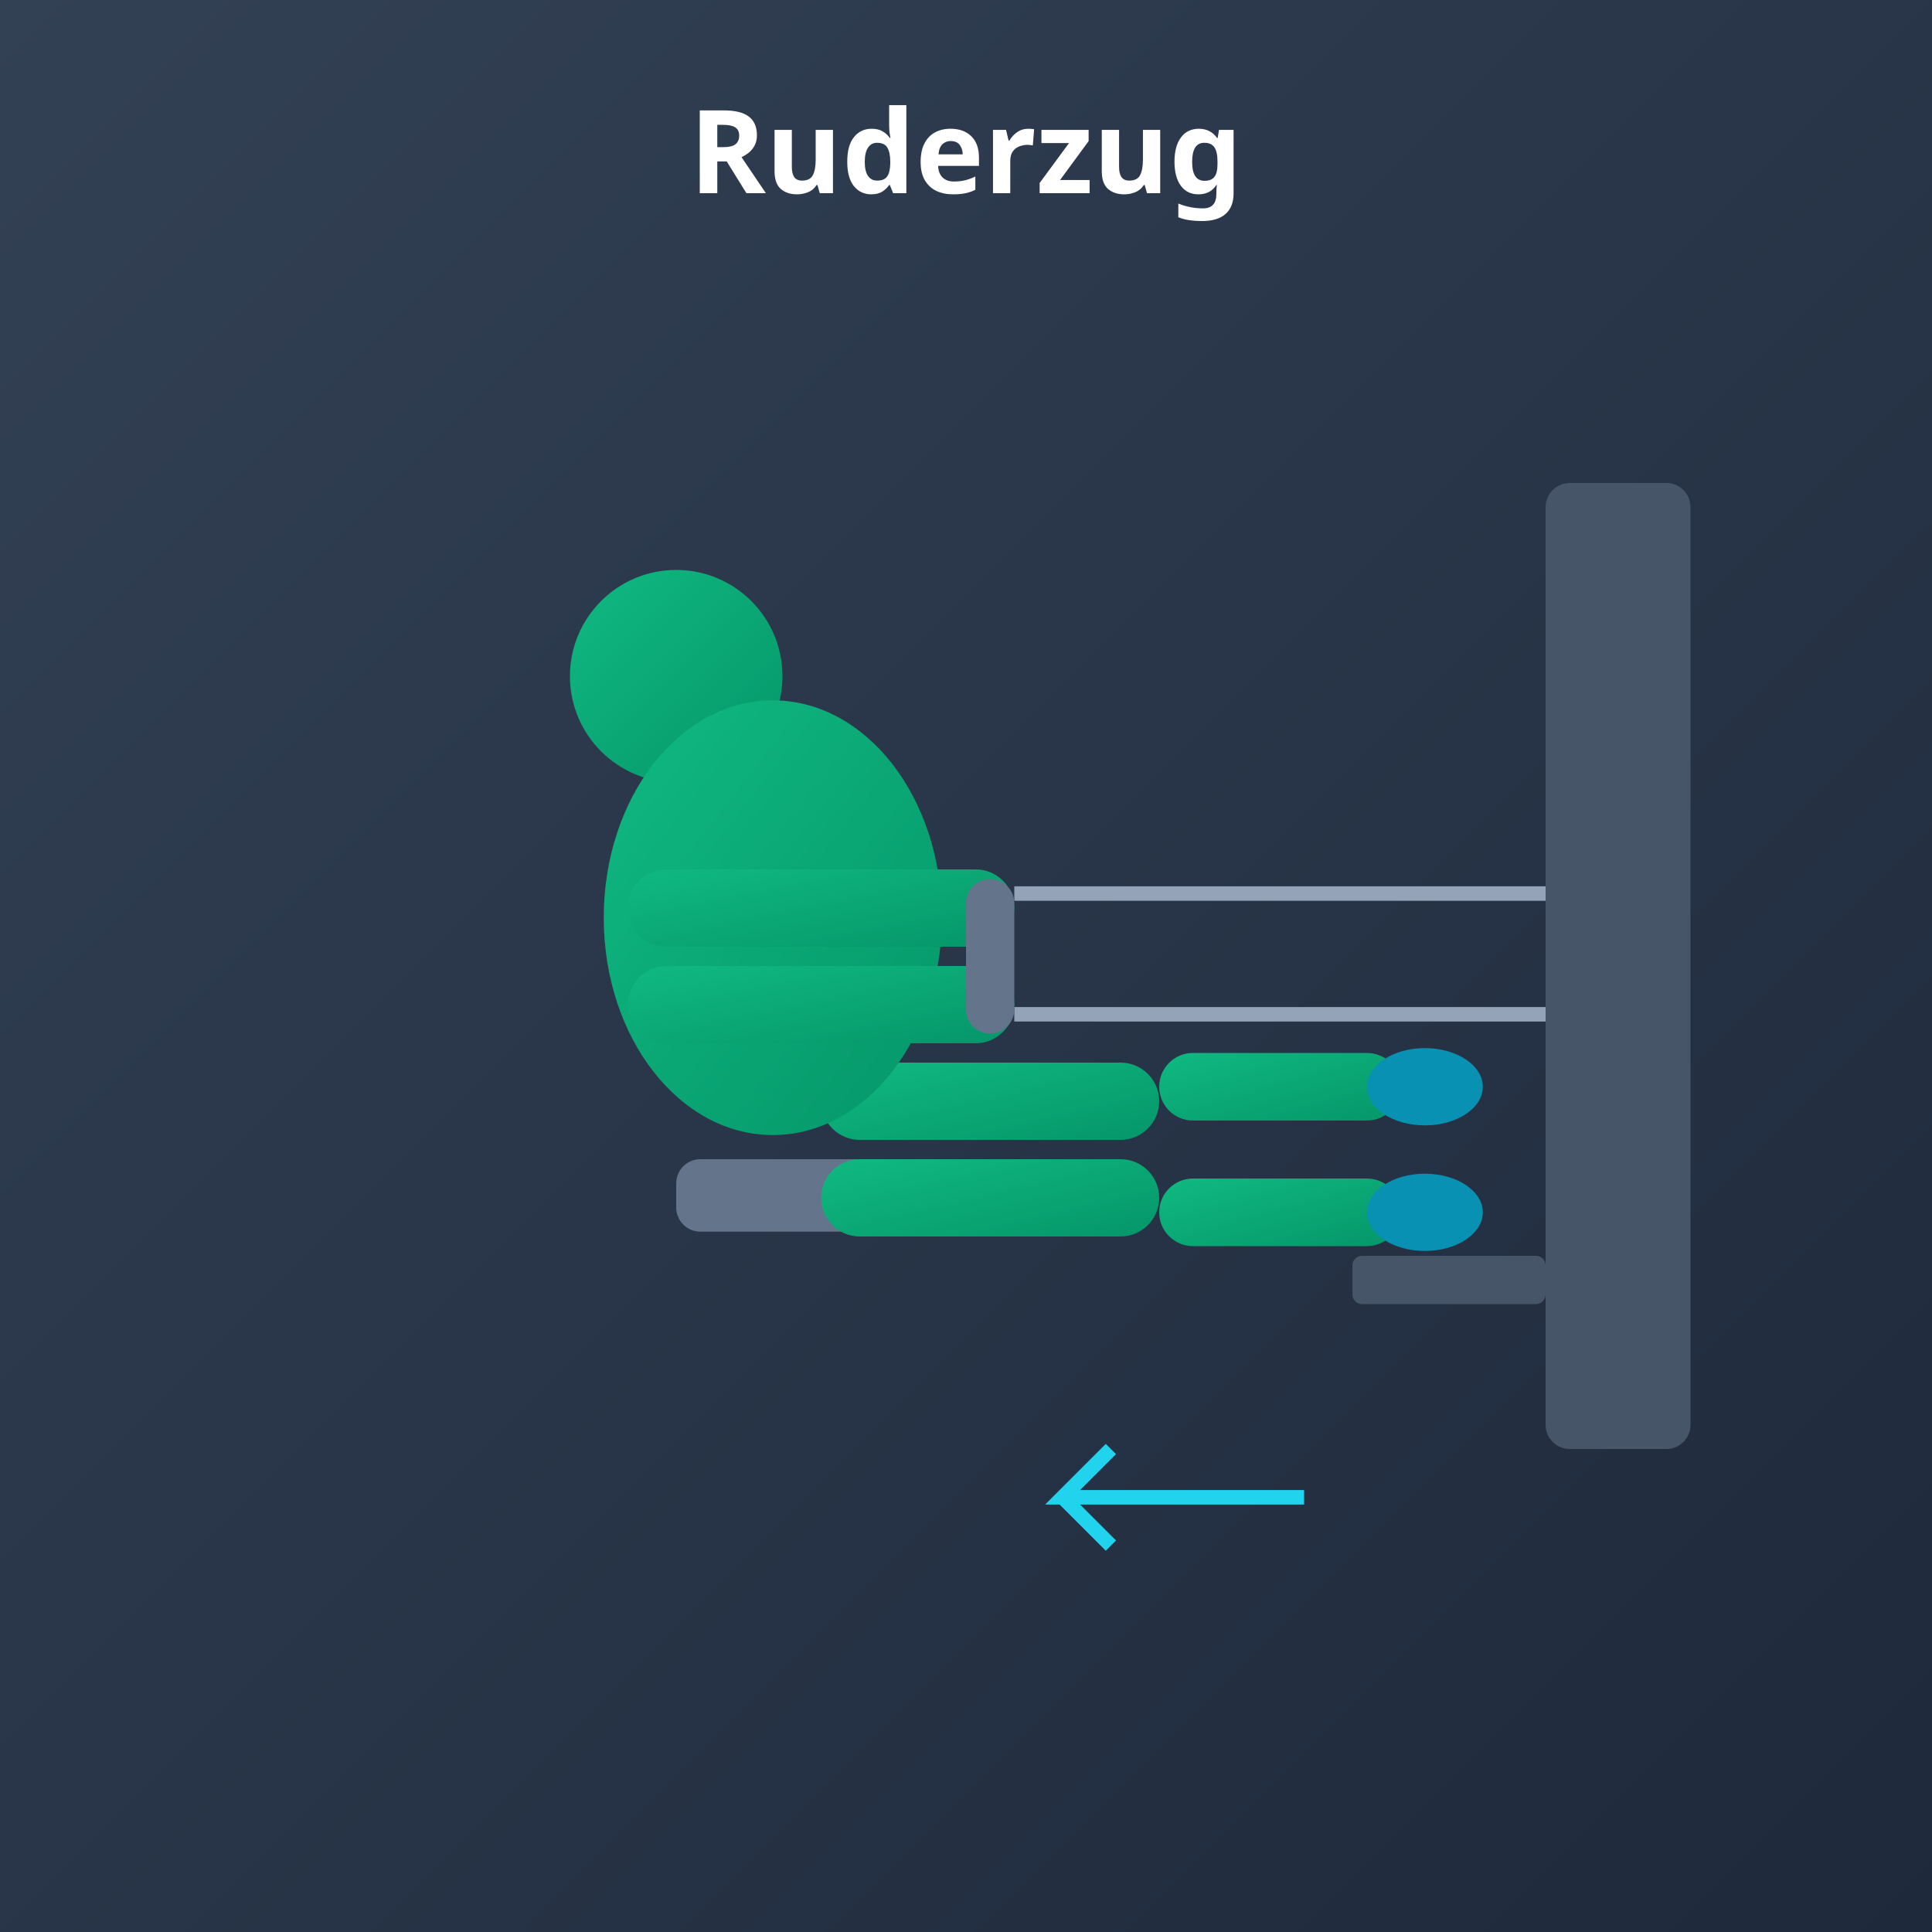
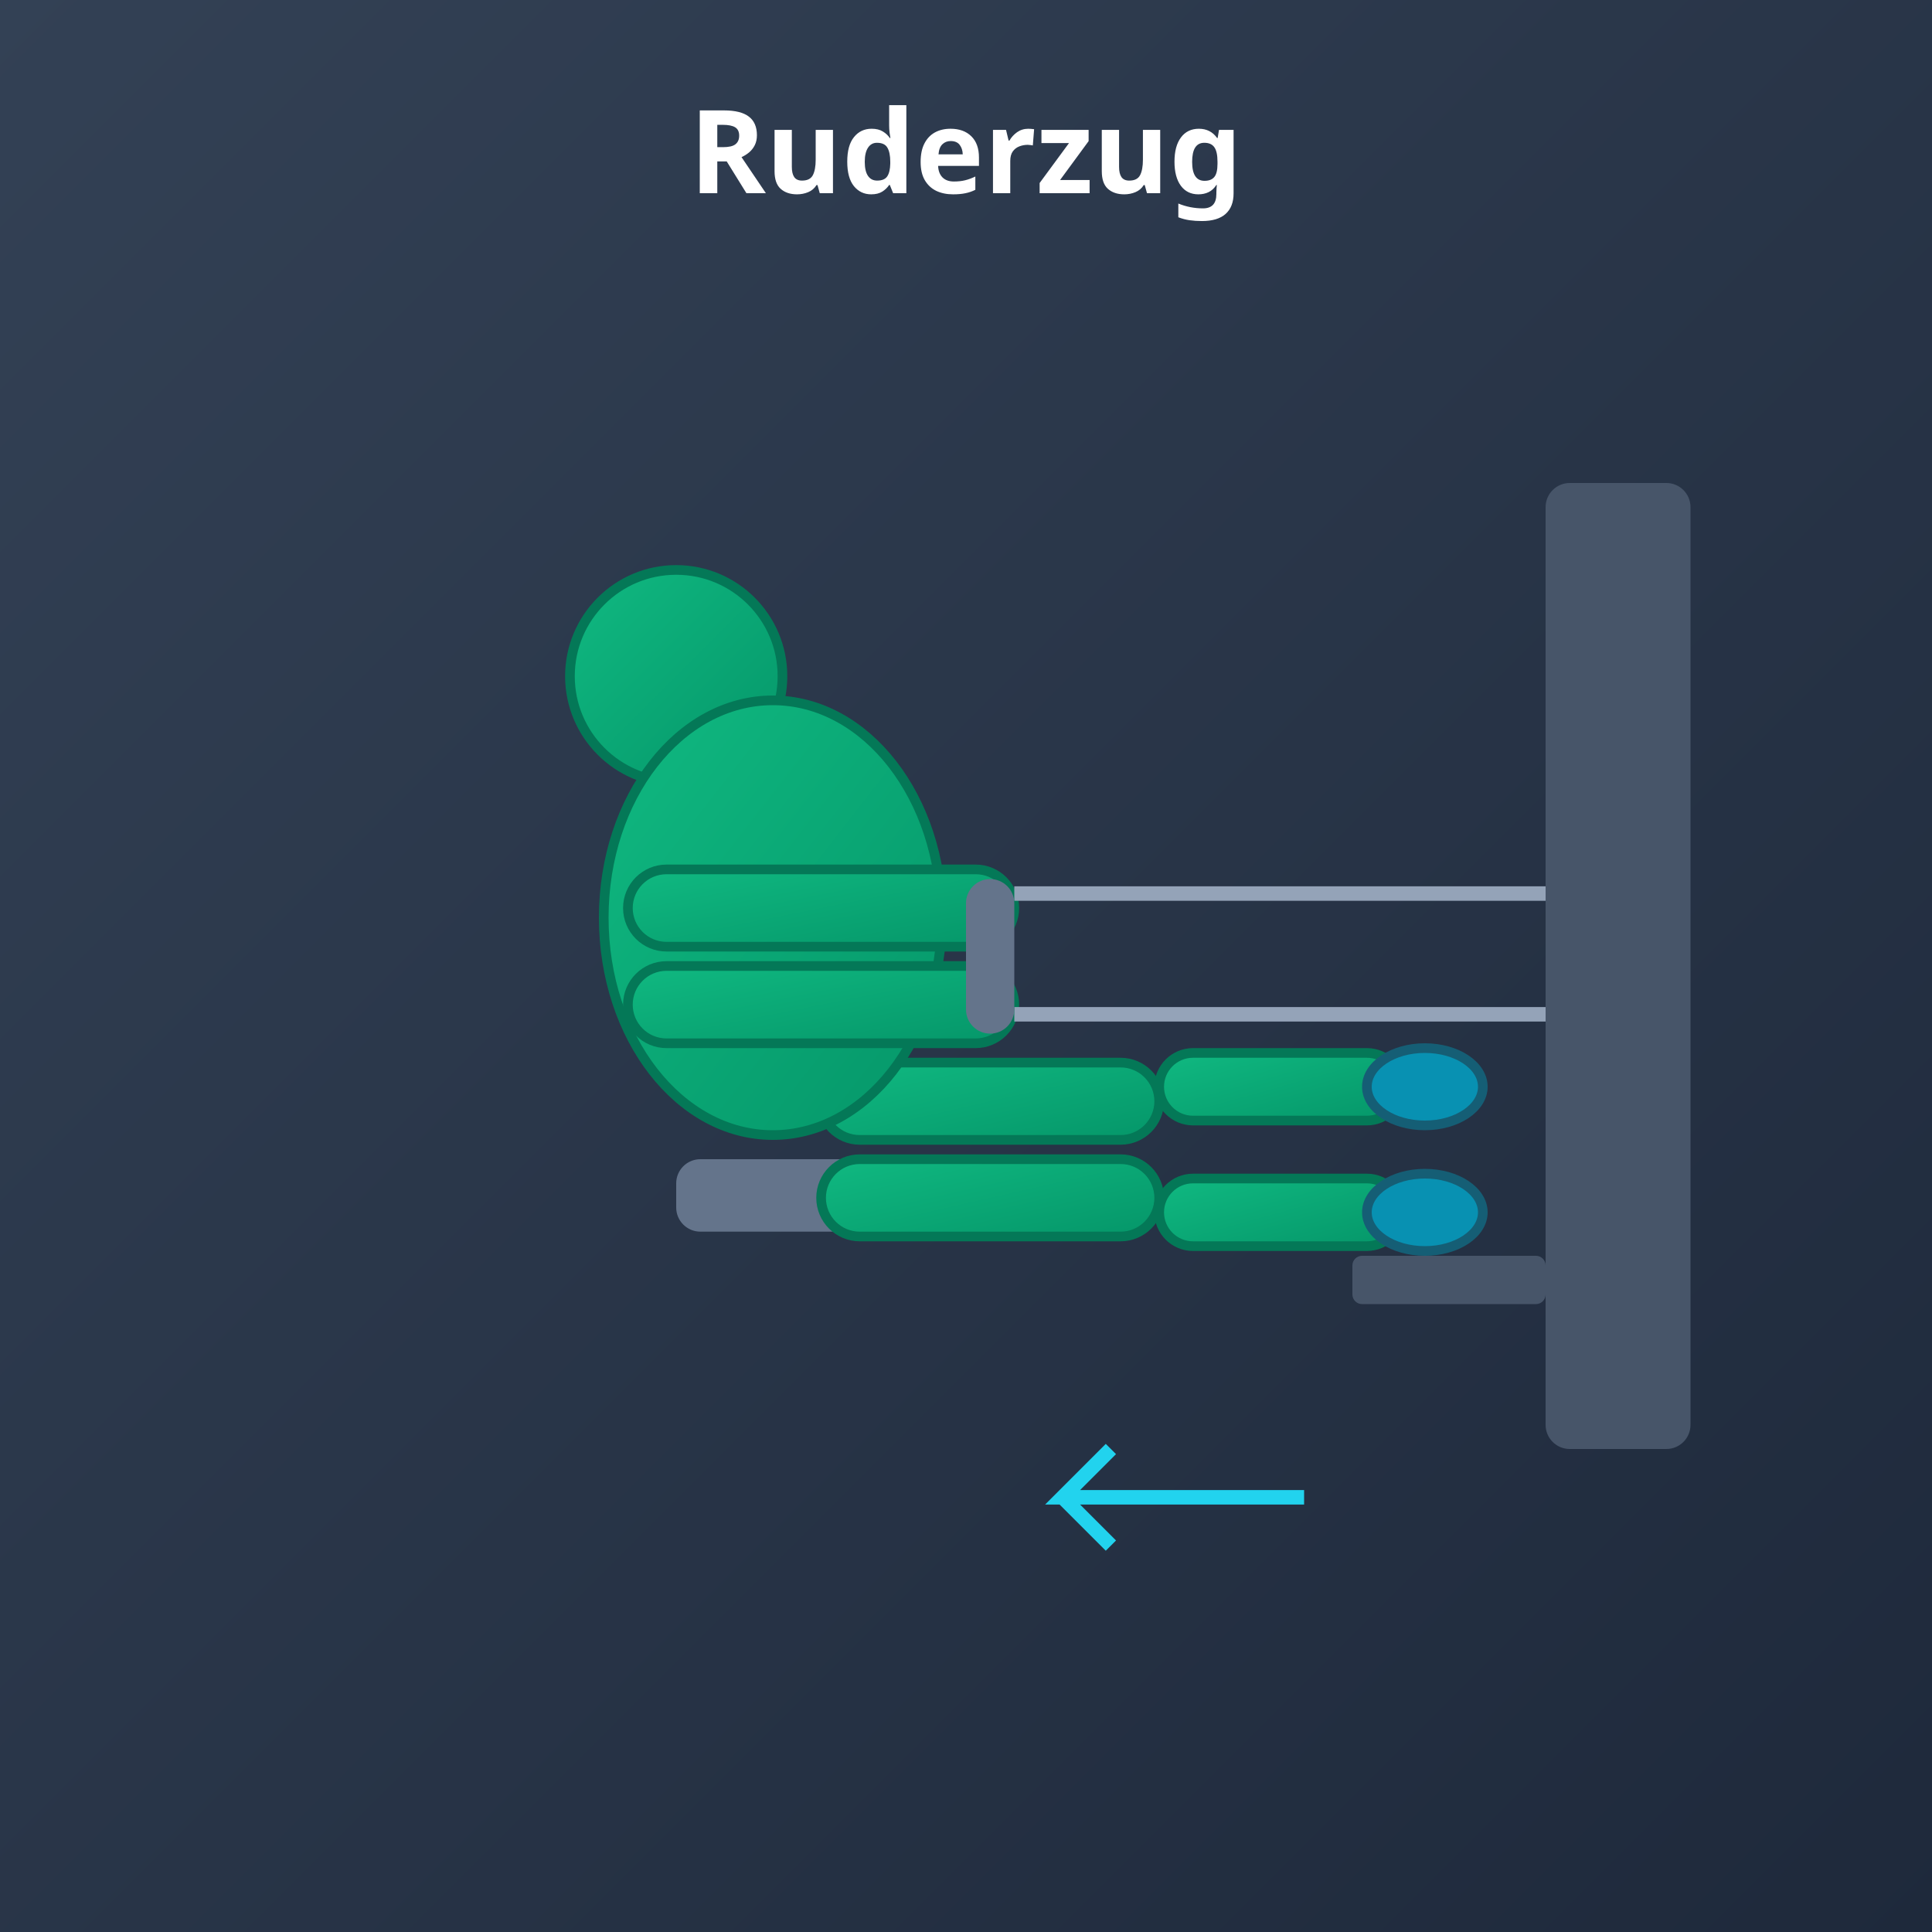
<svg xmlns="http://www.w3.org/2000/svg" width="400" height="400" viewBox="0 0 400 400">
  <defs>
    <linearGradient id="bg6" x1="0%" y1="0%" x2="100%" y2="100%">
      <stop offset="0%" style="stop-color:#334155;stop-opacity:1" />
      <stop offset="100%" style="stop-color:#1e293b;stop-opacity:1" />
    </linearGradient>
    <linearGradient id="body6" x1="0%" y1="0%" x2="100%" y2="100%">
      <stop offset="0%" style="stop-color:#10b981;stop-opacity:1" />
      <stop offset="100%" style="stop-color:#059669;stop-opacity:1" />
    </linearGradient>
  </defs>
  <rect width="400" height="400" fill="url(#bg6)" />
  <text x="200" y="40" font-family="system-ui" font-size="24" font-weight="bold" fill="#ffffff" text-anchor="middle">Ruderzug</text>
  <rect x="320" y="100" width="30" height="200" rx="5" fill="#475569" />
  <rect x="280" y="260" width="40" height="10" rx="2" fill="#475569" />
  <rect x="140" y="240" width="50" height="15" rx="5" fill="#64748b" />
-   <rect x="170" y="220" width="70" height="16" rx="8" fill="url(#body6)">
+   <rect x="170" y="220" width="70" height="16" rx="8" fill="url(#body6)" stroke="#047857" stroke-width="2">
    <animate attributeName="width" values="70;75;70" dur="2s" repeatCount="indefinite" />
  </rect>
-   <rect x="170" y="240" width="70" height="16" rx="8" fill="url(#body6)">
+   <rect x="170" y="240" width="70" height="16" rx="8" fill="url(#body6)" stroke="#047857" stroke-width="2">
    <animate attributeName="width" values="70;75;70" dur="2s" repeatCount="indefinite" />
  </rect>
-   <rect x="240" y="218" width="50" height="14" rx="7" fill="url(#body6)">
+   <rect x="240" y="218" width="50" height="14" rx="7" fill="url(#body6)" stroke="#047857" stroke-width="2">
    <animate attributeName="width" values="50;48;50" dur="2s" repeatCount="indefinite" />
  </rect>
-   <rect x="240" y="244" width="50" height="14" rx="7" fill="url(#body6)">
+   <rect x="240" y="244" width="50" height="14" rx="7" fill="url(#body6)" stroke="#047857" stroke-width="2">
    <animate attributeName="width" values="50;48;50" dur="2s" repeatCount="indefinite" />
  </rect>
-   <ellipse cx="295" cy="225" rx="12" ry="8" fill="#0891b2" />
-   <ellipse cx="295" cy="251" rx="12" ry="8" fill="#0891b2" />
-   <circle cx="140" cy="140" r="22" fill="url(#body6)">
+   <ellipse cx="295" cy="225" rx="12" ry="8" fill="#0891b2" stroke="#155e75" stroke-width="2" />
+   <ellipse cx="295" cy="251" rx="12" ry="8" fill="#0891b2" stroke="#155e75" stroke-width="2" />
+   <circle cx="140" cy="140" r="22" fill="url(#body6)" stroke="#047857" stroke-width="2">
    <animate attributeName="cx" values="140;145;140" dur="2s" repeatCount="indefinite" />
  </circle>
-   <ellipse cx="160" cy="190" rx="35" ry="45" fill="url(#body6)">
+   <ellipse cx="160" cy="190" rx="35" ry="45" fill="url(#body6)" stroke="#047857" stroke-width="2">
    <animate attributeName="cx" values="160;165;160" dur="2s" repeatCount="indefinite" />
  </ellipse>
-   <rect x="130" y="180" width="80" height="16" rx="8" fill="url(#body6)">
+   <rect x="130" y="180" width="80" height="16" rx="8" fill="url(#body6)" stroke="#047857" stroke-width="2">
    <animate attributeName="width" values="80;130;80" dur="2s" repeatCount="indefinite" />
  </rect>
-   <rect x="130" y="200" width="80" height="16" rx="8" fill="url(#body6)">
+   <rect x="130" y="200" width="80" height="16" rx="8" fill="url(#body6)" stroke="#047857" stroke-width="2">
    <animate attributeName="width" values="80;130;80" dur="2s" repeatCount="indefinite" />
  </rect>
  <line x1="320" y1="185" x2="210" y2="185" stroke="#94a3b8" stroke-width="3">
    <animate attributeName="x2" values="210;260;210" dur="2s" repeatCount="indefinite" />
  </line>
  <line x1="320" y1="210" x2="210" y2="210" stroke="#94a3b8" stroke-width="3">
    <animate attributeName="x2" values="210;260;210" dur="2s" repeatCount="indefinite" />
  </line>
  <rect x="200" y="182" width="10" height="32" rx="5" fill="#64748b">
    <animate attributeName="x" values="200;250;200" dur="2s" repeatCount="indefinite" />
  </rect>
  <path d="M 270 310 L 220 310 L 230 300 M 220 310 L 230 320" stroke="#22d3ee" stroke-width="3" fill="none">
    <animate attributeName="opacity" values="1;0.3;1" dur="2s" repeatCount="indefinite" />
  </path>
</svg>
